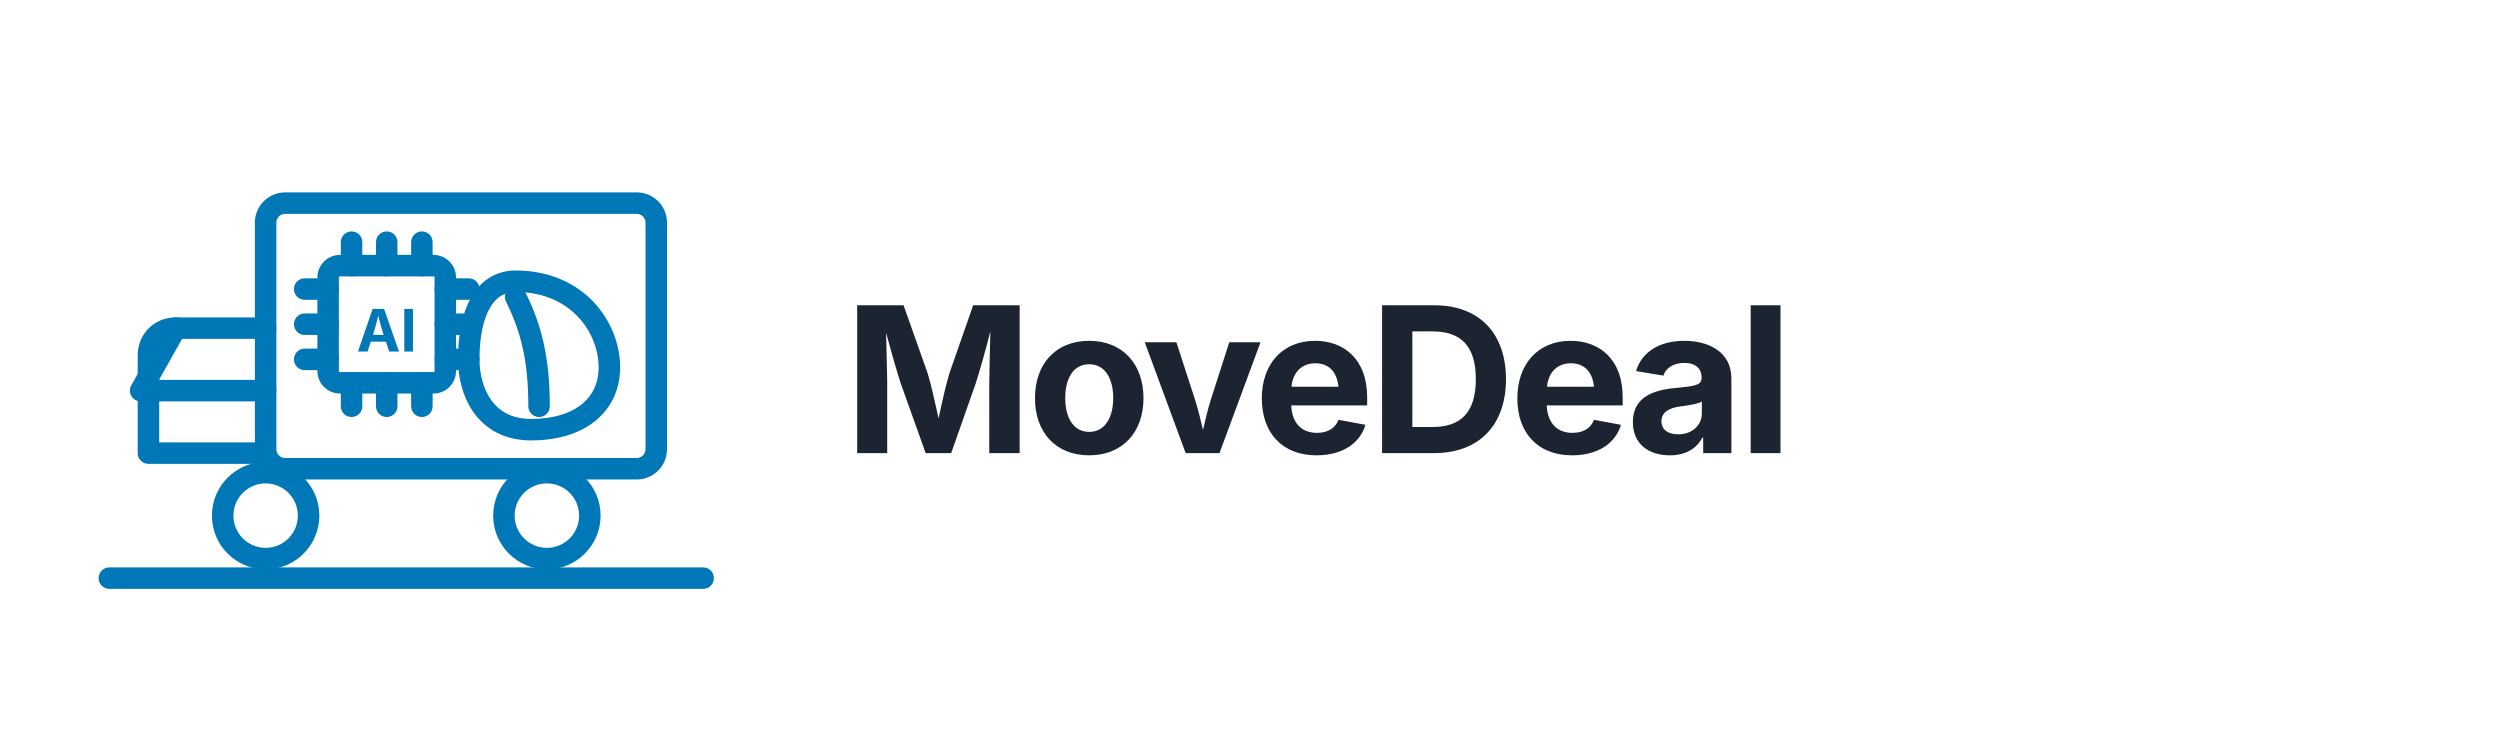
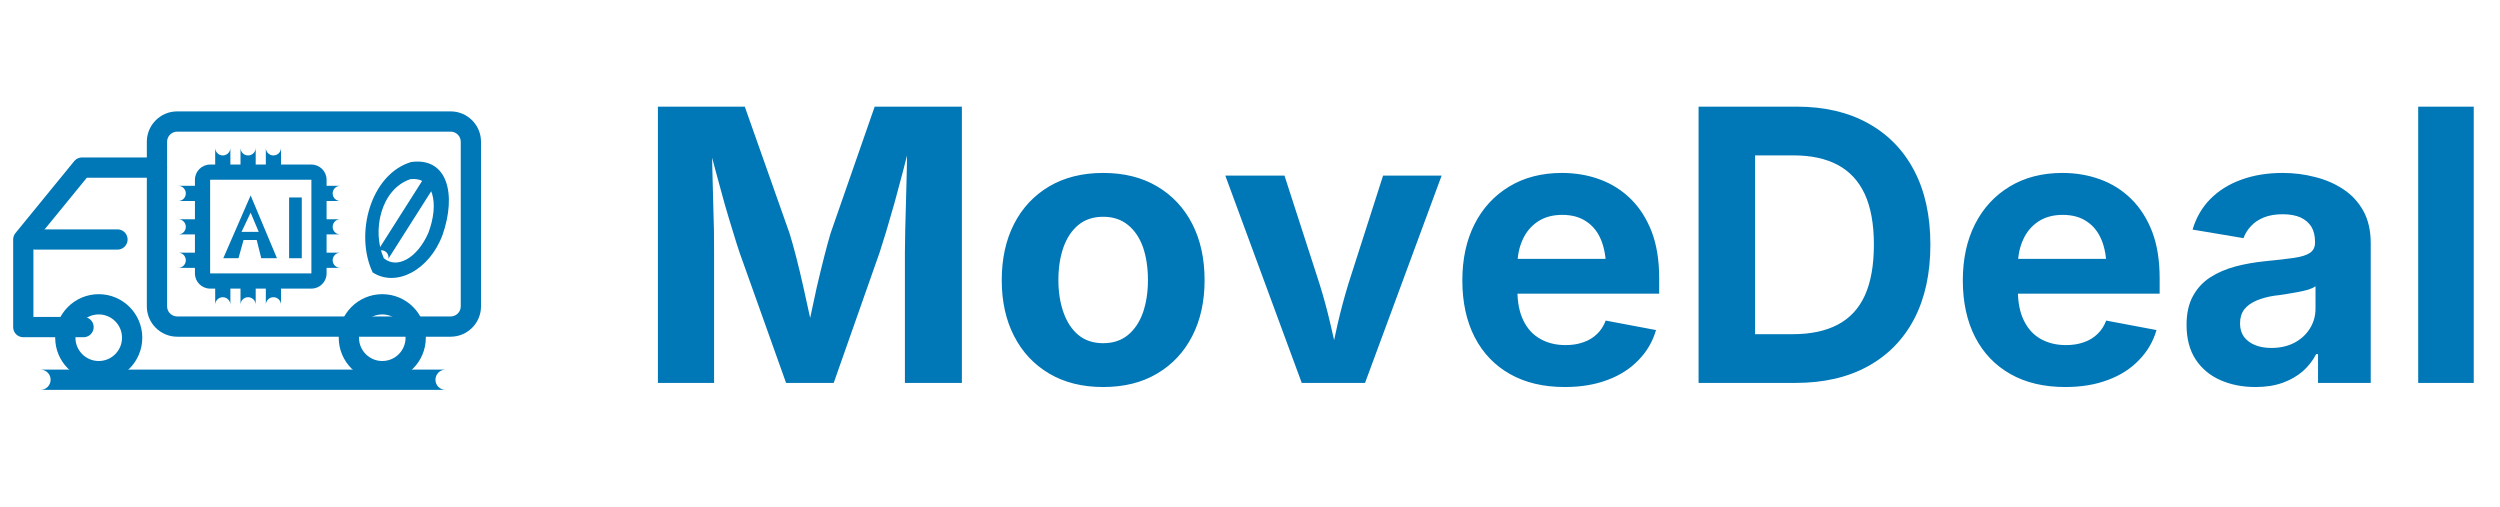
- <svg xmlns="http://www.w3.org/2000/svg" viewBox="0 0 320 96">
-   <g transform="translate(4,0)">
-     <g fill="none" stroke="#0077B6" stroke-width="2.75" stroke-linecap="round" stroke-linejoin="round">
-       <rect x="30" y="26" width="50" height="34" rx="2.5" />
-       <path d="M30 42 H18.5 C16.5 42 15 43.5 15 45.5 V58 H30" />
-       <path d="M18.5 42 L14 50 H30" />
-       <circle cx="30" cy="66" r="5.5" />
-       <circle cx="66" cy="66" r="5.5" />
-       <path d="M10 74 H86" />
-       <rect x="38" y="34" width="15" height="15" rx="1.5" />
-       <path d="M41 34 V31 M45.5 34 V31 M50 34 V31 M41 49 V52 M45.5 49 V52 M50 49 V52 M38 37 H35 M38 41.5 H35 M38 46 H35 M53 37 H56 M53 41.5 H56 M53 46 H56" />
-       <path d="M62 36 C70 36 74 42 74 47 C74 52 70 55 64 55 C58 55 56 50 56 46 C56 40 58 36 62 36 Z" />
-       <path d="M62 38 C64 42 65 46 65 52" />
+ <svg xmlns="http://www.w3.org/2000/svg" viewBox="0 0 158 32" role="img">
+   <g transform="scale(0.32)">
+     <g>
+       <path fill="#0077B6" fill-rule="evenodd" d="M35 22H89A6 6 0 0 1 95 28V60.5A6 6 0 0 1 89 66.5H35A6 6 0 0 1 29 60.5V28A6 6 0 0 1 35 22ZM35 26H89A2 2 0 0 1 91 28V60.5A2 2 0 0 1 89 62.5H35A2 2 0 0 1 33 60.5V28A2 2 0 0 1 35 26Z" />
+       <g fill="none" stroke="#0077B6" stroke-width="4" stroke-linecap="round" stroke-linejoin="round">
+         <path d="M31 33.1H16.2L4.6 47.3V64.6H16.5" />
+         <path d="M7 47.3H23.2" />
+       </g>
+       <path fill="#0077B6" d="M8 77L88 77A2 2 0 0 1 88 73L8 73A2 2 0 0 1 8 77Z" />
+       <path fill="#0077B6" fill-rule="evenodd" d="M10.9 66.7A8.6 8.6 0 1 1 28.1 66.7A8.6 8.6 0 1 1 10.9 66.7ZM14.9 66.7A4.6 4.6 0 1 1 24.1 66.7A4.6 4.6 0 1 1 14.9 66.7Z" />
+       <path fill="#0077B6" fill-rule="evenodd" d="M66.9 66.7A8.6 8.6 0 1 1 84.1 66.7A8.6 8.6 0 1 1 66.9 66.7ZM70.9 66.7A4.6 4.6 0 1 1 80.1 66.7A4.6 4.6 0 1 1 70.9 66.7Z" />
+       <path fill="#0077B6" fill-rule="evenodd" d="M41.5 32.5H61.5A3 3 0 0 1 64.5 35.5V54A3 3 0 0 1 61.5 57H41.5A3 3 0 0 1 38.5 54V35.5A3 3 0 0 1 41.5 32.5ZM41.5 35.5H61.5V54H41.5Z" />
+       <path fill="#0077B6" d="M45.5 33.6L45.5 29.2A1.5 1.5 0 0 1 42.5 29.2L42.5 33.6L45.5 33.6Z" />
+       <path fill="#0077B6" d="M50.5 33.6L50.5 29.2A1.5 1.5 0 0 1 47.5 29.2L47.5 33.6L50.5 33.6Z" />
+       <path fill="#0077B6" d="M55.5 33.6L55.5 29.2A1.5 1.5 0 0 1 52.5 29.2L52.5 33.6L55.5 33.6Z" />
+       <path fill="#0077B6" d="M42.5 55.7L42.5 60.2A1.5 1.5 0 0 1 45.5 60.2L45.5 55.7L42.5 55.7Z" />
+       <path fill="#0077B6" d="M47.5 55.7L47.5 60.2A1.5 1.5 0 0 1 50.5 60.2L50.5 55.7L47.5 55.7Z" />
+       <path fill="#0077B6" d="M52.5 55.7L52.5 60.2A1.5 1.5 0 0 1 55.5 60.2L55.5 55.7L52.5 55.7Z" />
+       <path fill="#0077B6" d="M40 36.7L35.2 36.7A1.5 1.5 0 0 1 35.2 39.7L40 39.7L40 36.7Z" />
+       <path fill="#0077B6" d="M40 43.3L35.2 43.3A1.5 1.5 0 0 1 35.2 46.3L40 46.3L40 43.3Z" />
+       <path fill="#0077B6" d="M40 49.9L35.2 49.9A1.5 1.5 0 0 1 35.2 52.9L40 52.9L40 49.9Z" />
+       <path fill="#0077B6" d="M63 39.7L67.2 39.7A1.5 1.5 0 0 1 67.2 36.7L63 36.7L63 39.7Z" />
+       <path fill="#0077B6" d="M63 46.3L67.2 46.3A1.5 1.5 0 0 1 67.2 43.3L63 43.3L63 46.3Z" />
+       <path fill="#0077B6" d="M63 52.9L67.2 52.9A1.5 1.5 0 0 1 67.2 49.9L63 49.9L63 52.9Z" />
+       <path fill="#0077B6" fill-rule="evenodd" d="M73.6 53.8C70 46.2 73.2 34.4 81.2 32C88.4 31 90.2 38.4 87.4 46.4C84.8 53.4 78.2 56.8 73.6 53.8ZM75.8 51C73.4 45.6 75.2 37.4 81 35.4C85.6 34.8 86.8 40.2 84.6 46C82.4 51 78.4 53.2 75.8 51Z" />
+       <path fill="#0077B6" d="M76.7 51.1L86.1 36.3A1.4 1.4 0 0 1 83.9 34.9L74.5 49.7A1.4 1.4 0 0 1 76.7 51.1Z" />
+       <path fill="#0077B6" fill-rule="evenodd" d="M49.5 38.6L54.7 51H51.6L50.7 47.4H48.1L47.1 51H44.1L49.5 38.6ZM49.5 42L51.1 45.8H47.7Z" />
+       <path fill="#0077B6" d="M57.1 39H59.6V51H57.1Z" />
    </g>
-     <text x="45.5" y="45" text-anchor="middle" font-family="system-ui, -apple-system, 'Segoe UI', sans-serif" font-size="7.5" font-weight="700" fill="#0077B6">AI</text>
  </g>
-   <text x="108" y="58" font-family="system-ui, -apple-system, 'Segoe UI', sans-serif" font-size="26" font-weight="700" fill="#1B2430" letter-spacing="-0.03em">MoveDeal</text>
+   <path fill="#0077B6" d="M1.58 0V-17.46H7.07L9.9 -9.45Q10.08 -8.88 10.31 -7.99Q10.54 -7.1 10.77 -6.07Q11 -5.04 11.21 -4.07Q11.41 -3.09 11.54 -2.38H10.85Q10.98 -3.08 11.19 -4.05Q11.39 -5.02 11.62 -6.05Q11.86 -7.08 12.09 -7.98Q12.32 -8.88 12.49 -9.45L15.28 -17.46H20.79V0H17.19V-8.24Q17.19 -8.8 17.21 -9.66Q17.24 -10.51 17.26 -11.5Q17.29 -12.49 17.31 -13.49Q17.33 -14.5 17.34 -15.39H17.57Q17.34 -14.41 17.07 -13.38Q16.8 -12.34 16.53 -11.37Q16.25 -10.39 16.01 -9.58Q15.76 -8.77 15.59 -8.24L12.69 0H9.68L6.74 -8.24Q6.56 -8.77 6.32 -9.57Q6.07 -10.37 5.79 -11.34Q5.52 -12.32 5.24 -13.35Q4.96 -14.39 4.7 -15.39H4.98Q4.99 -14.54 5.02 -13.55Q5.04 -12.55 5.07 -11.55Q5.1 -10.55 5.12 -9.69Q5.13 -8.82 5.13 -8.24V0ZM29.72 0.26Q27.75 0.26 26.31 -0.59Q24.87 -1.44 24.09 -2.96Q23.31 -4.48 23.31 -6.49Q23.31 -8.53 24.09 -10.05Q24.87 -11.57 26.31 -12.42Q27.75 -13.27 29.72 -13.27Q31.7 -13.27 33.13 -12.42Q34.57 -11.57 35.35 -10.05Q36.13 -8.53 36.13 -6.49Q36.13 -4.48 35.35 -2.96Q34.57 -1.44 33.13 -0.59Q31.7 0.26 29.72 0.26ZM29.72 -2.51Q30.66 -2.51 31.29 -3.03Q31.92 -3.55 32.24 -4.46Q32.55 -5.37 32.55 -6.5Q32.55 -7.66 32.24 -8.57Q31.92 -9.47 31.29 -9.98Q30.66 -10.5 29.72 -10.5Q28.78 -10.5 28.15 -9.98Q27.53 -9.47 27.21 -8.57Q26.89 -7.66 26.89 -6.5Q26.89 -5.37 27.21 -4.46Q27.53 -3.55 28.15 -3.03Q28.78 -2.51 29.72 -2.51ZM42.27 0 37.44 -13.1H41.18L43.38 -6.3Q43.78 -5.03 44.08 -3.73Q44.38 -2.43 44.7 -1.03H43.95Q44.25 -2.43 44.54 -3.73Q44.84 -5.03 45.23 -6.3L47.41 -13.1H51.11L46.27 0ZM58.89 0.26Q56.88 0.26 55.43 -0.56Q53.98 -1.38 53.2 -2.89Q52.42 -4.41 52.42 -6.48Q52.42 -8.51 53.19 -10.03Q53.96 -11.55 55.38 -12.41Q56.8 -13.27 58.71 -13.27Q60 -13.27 61.11 -12.86Q62.23 -12.45 63.07 -11.62Q63.91 -10.79 64.39 -9.55Q64.86 -8.31 64.86 -6.62V-5.64H53.86V-7.84H63.14L61.5 -7.25Q61.5 -8.27 61.19 -9.03Q60.88 -9.79 60.26 -10.2Q59.65 -10.62 58.73 -10.62Q57.83 -10.62 57.19 -10.2Q56.55 -9.77 56.23 -9.05Q55.9 -8.33 55.9 -7.41V-5.85Q55.9 -4.71 56.28 -3.94Q56.66 -3.16 57.35 -2.78Q58.03 -2.39 58.95 -2.39Q59.57 -2.39 60.07 -2.57Q60.57 -2.74 60.93 -3.09Q61.29 -3.43 61.48 -3.94L64.66 -3.34Q64.35 -2.26 63.56 -1.45Q62.78 -0.63 61.6 -0.19Q60.42 0.26 58.89 0.26ZM73.48 0H68.96V-3.08H73.31Q75 -3.08 76.14 -3.68Q77.29 -4.28 77.86 -5.53Q78.43 -6.79 78.43 -8.74Q78.43 -10.69 77.85 -11.94Q77.27 -13.18 76.14 -13.78Q75.01 -14.38 73.34 -14.38H68.88V-17.46H73.55Q76.17 -17.46 78.06 -16.41Q79.96 -15.36 80.98 -13.41Q82 -11.46 82 -8.74Q82 -6.01 80.98 -4.05Q79.96 -2.1 78.05 -1.05Q76.14 0 73.48 0ZM70.92 -17.46V0H67.35V-17.46ZM90.52 0.26Q88.51 0.26 87.06 -0.56Q85.61 -1.38 84.83 -2.89Q84.05 -4.41 84.05 -6.48Q84.05 -8.51 84.82 -10.03Q85.59 -11.55 87.01 -12.41Q88.43 -13.27 90.34 -13.27Q91.63 -13.27 92.74 -12.86Q93.86 -12.45 94.7 -11.62Q95.54 -10.79 96.02 -9.55Q96.49 -8.31 96.49 -6.62V-5.64H85.49V-7.84H94.77L93.13 -7.25Q93.13 -8.27 92.82 -9.03Q92.51 -9.79 91.89 -10.2Q91.28 -10.62 90.36 -10.62Q89.46 -10.62 88.82 -10.2Q88.18 -9.77 87.86 -9.05Q87.53 -8.33 87.53 -7.41V-5.85Q87.53 -4.71 87.91 -3.94Q88.29 -3.16 88.97 -2.78Q89.66 -2.39 90.57 -2.39Q91.2 -2.39 91.7 -2.57Q92.2 -2.74 92.56 -3.09Q92.92 -3.43 93.11 -3.94L96.29 -3.34Q95.98 -2.26 95.19 -1.45Q94.41 -0.63 93.23 -0.19Q92.05 0.26 90.52 0.26ZM102.55 0.26Q101.31 0.26 100.32 -0.18Q99.33 -0.62 98.76 -1.49Q98.19 -2.37 98.19 -3.67Q98.19 -4.76 98.6 -5.5Q99 -6.23 99.7 -6.68Q100.39 -7.12 101.28 -7.36Q102.16 -7.59 103.14 -7.69Q104.27 -7.8 104.97 -7.9Q105.67 -8 105.99 -8.22Q106.31 -8.44 106.31 -8.86V-8.92Q106.31 -9.48 106.08 -9.87Q105.84 -10.25 105.39 -10.46Q104.93 -10.66 104.26 -10.66Q103.58 -10.66 103.08 -10.46Q102.57 -10.25 102.26 -9.91Q101.94 -9.57 101.79 -9.15L98.57 -9.69Q98.91 -10.83 99.69 -11.62Q100.48 -12.42 101.64 -12.84Q102.81 -13.27 104.26 -13.27Q105.33 -13.27 106.32 -13.01Q107.32 -12.76 108.11 -12.23Q108.9 -11.71 109.37 -10.86Q109.83 -10.02 109.83 -8.82V0H106.5V-1.82H106.38Q106.07 -1.21 105.54 -0.74Q105.01 -0.28 104.27 -0.01Q103.52 0.26 102.55 0.26ZM103.55 -2.21Q104.38 -2.21 105.01 -2.54Q105.63 -2.87 105.98 -3.43Q106.34 -4 106.34 -4.69V-6.11Q106.18 -5.99 105.87 -5.89Q105.55 -5.8 105.16 -5.73Q104.78 -5.66 104.4 -5.6Q104.03 -5.54 103.73 -5.51Q103.09 -5.41 102.6 -5.2Q102.11 -4.99 101.84 -4.65Q101.57 -4.3 101.57 -3.76Q101.57 -3.26 101.82 -2.91Q102.08 -2.57 102.52 -2.39Q102.96 -2.21 103.55 -2.21ZM116.34 -17.46V0H112.83V-17.46Z" transform="translate(40 24.2)" />
</svg>
